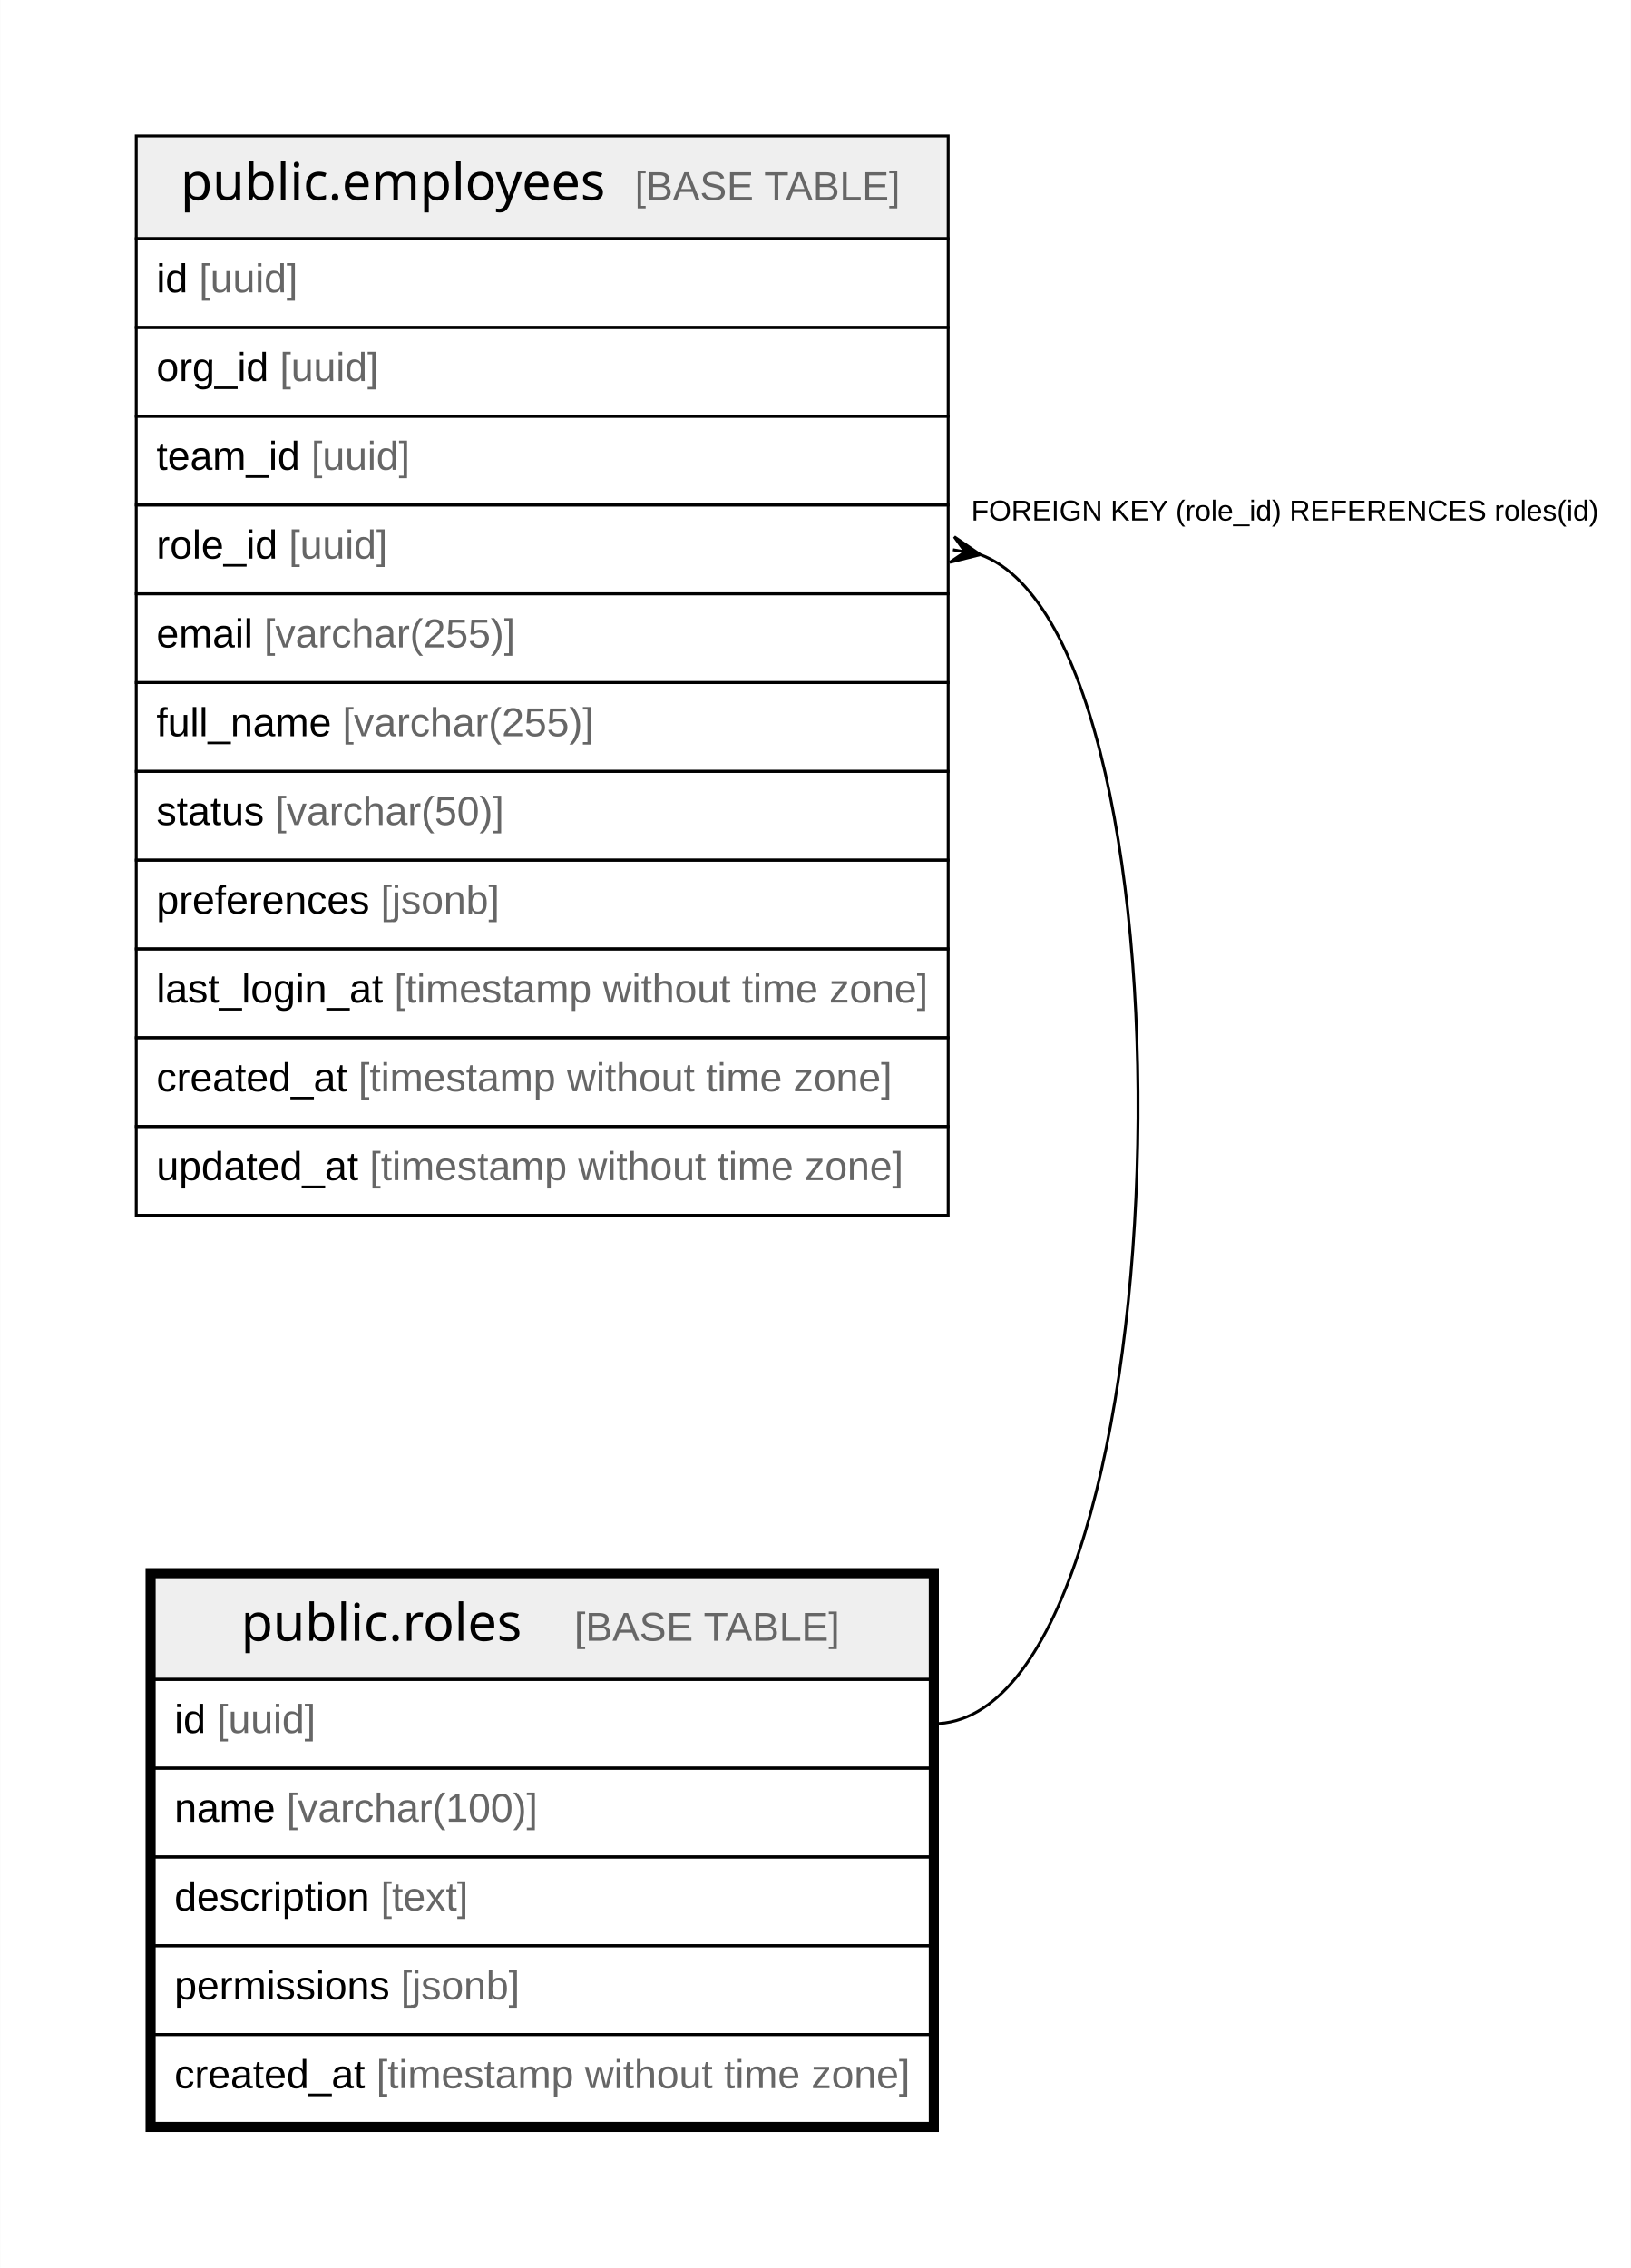
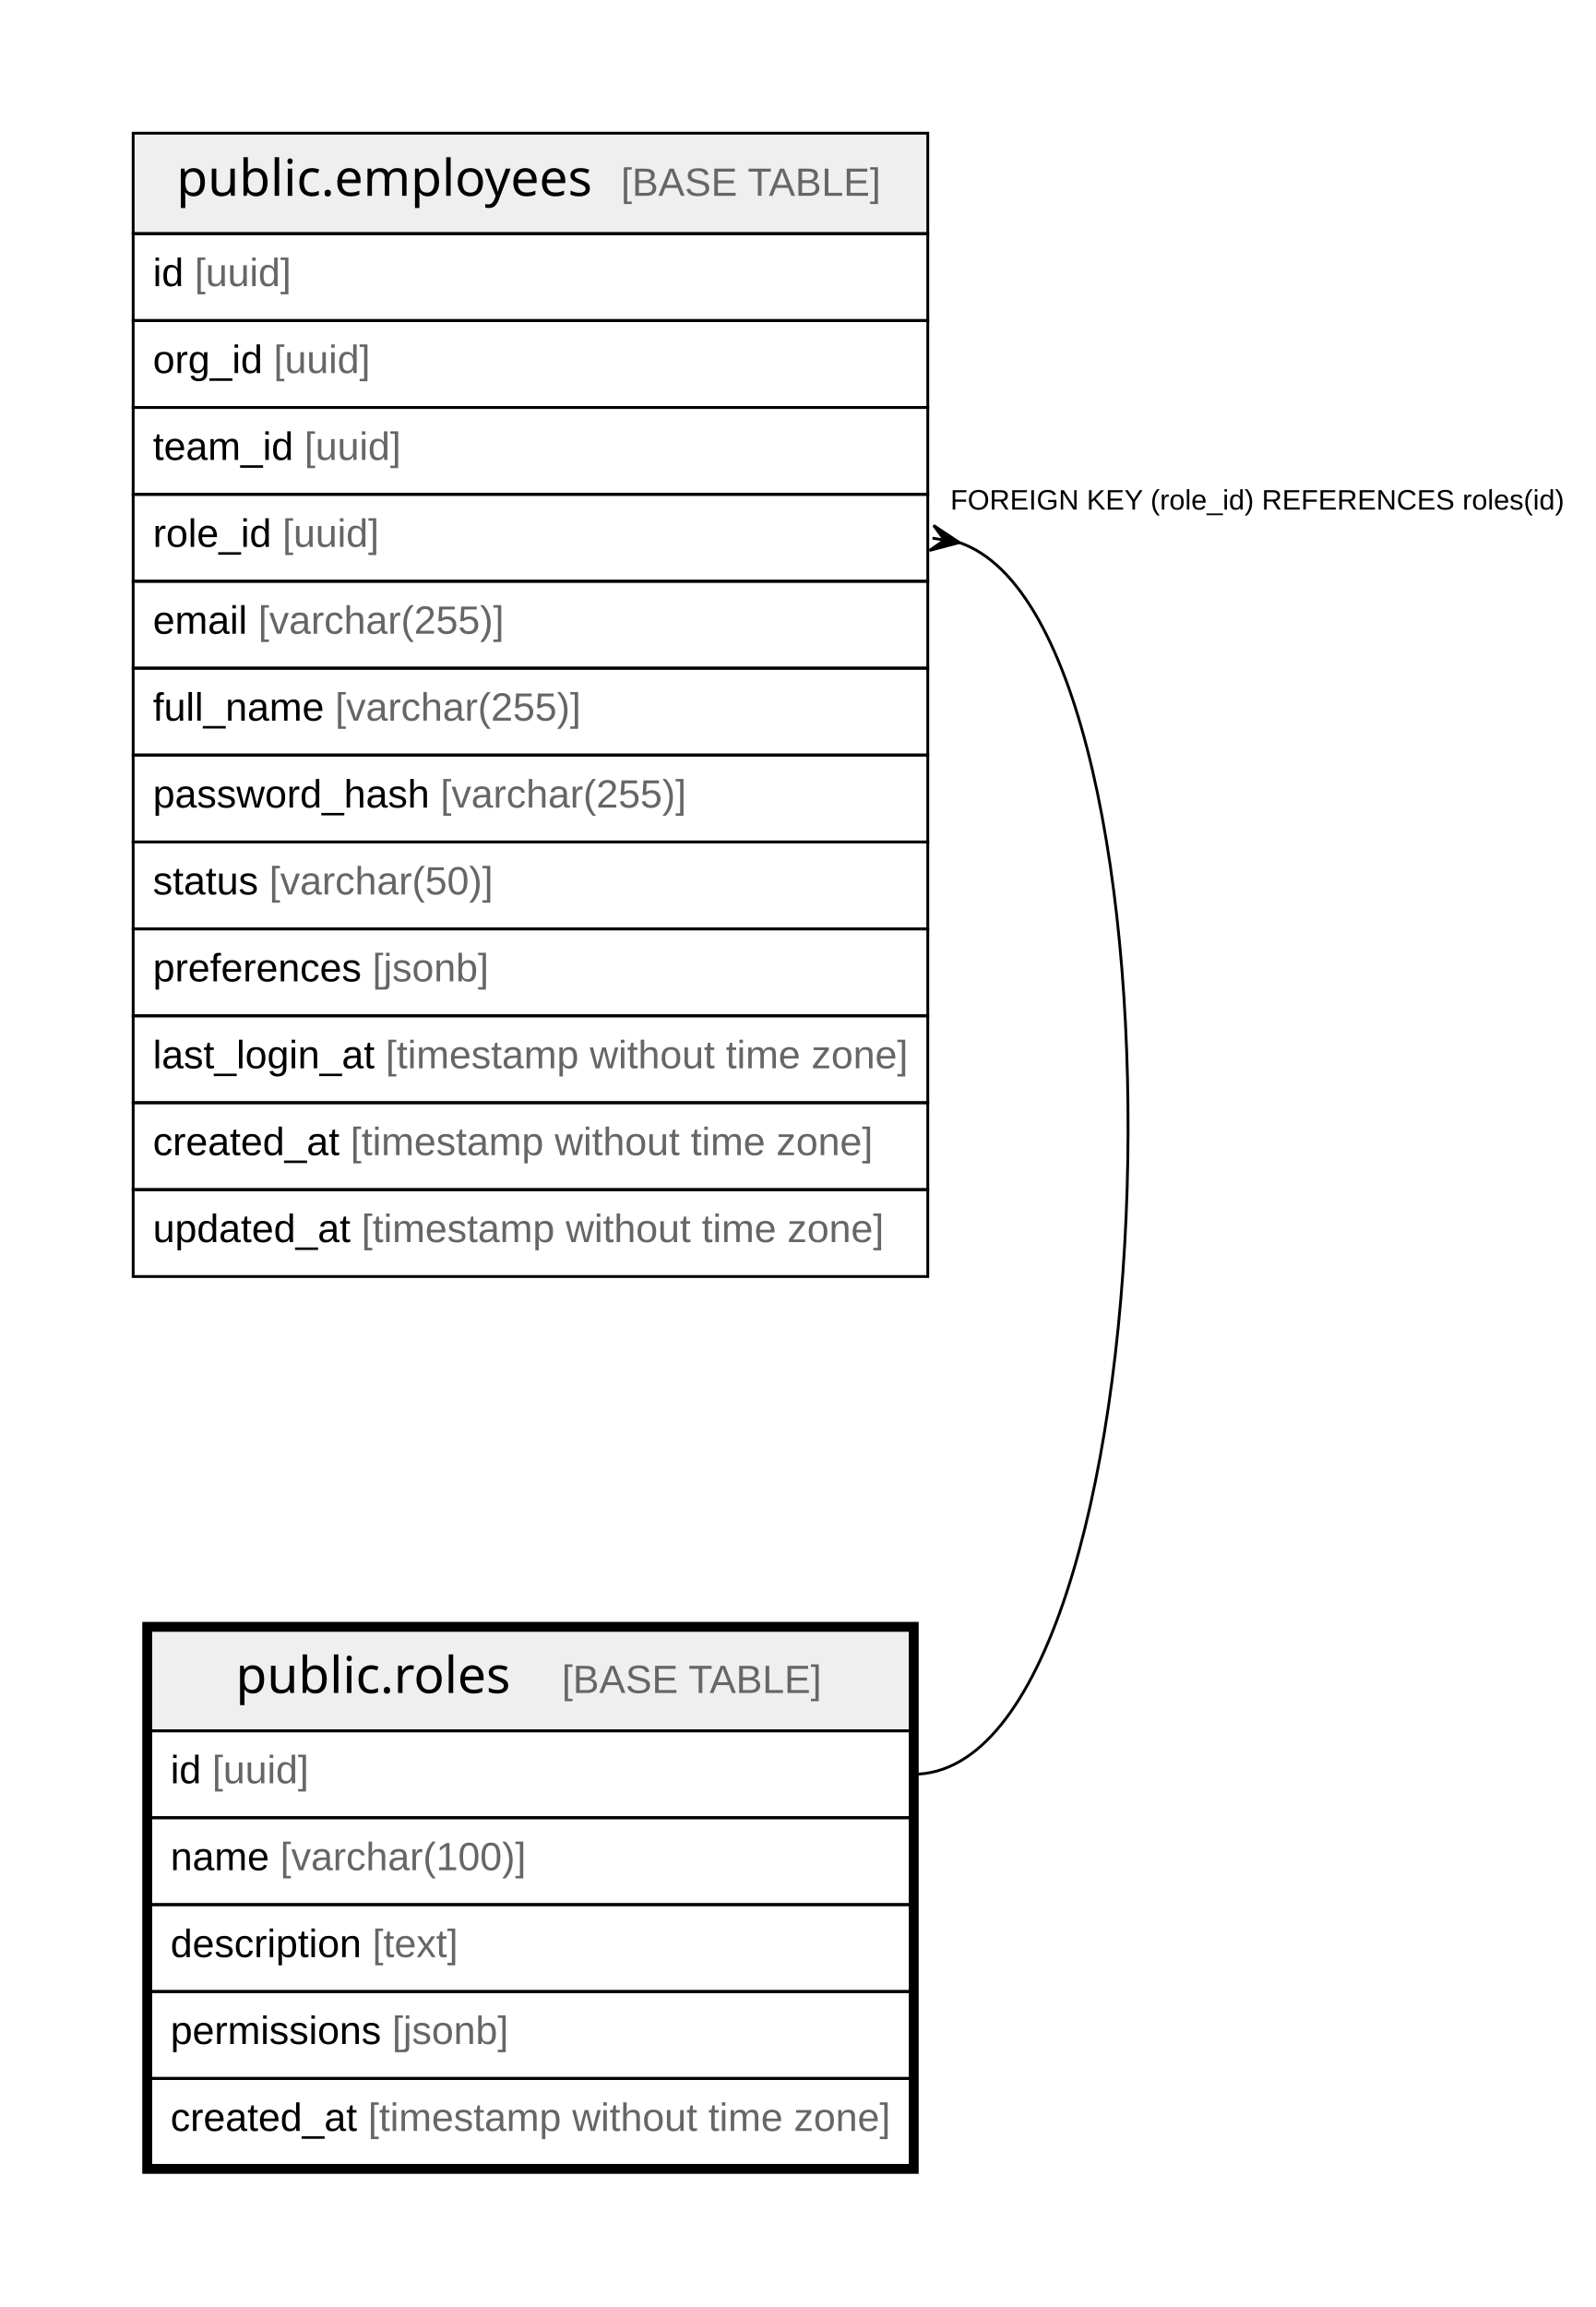
- <svg xmlns="http://www.w3.org/2000/svg" width="566pt" height="787pt" viewBox="0.00 0.00 565.71 786.80">
-   <g id="graph0" class="graph" transform="scale(1 1) rotate(0) translate(4 782.8)">
-     <polygon fill="white" stroke="none" points="-4,4 -4,-782.8 561.71,-782.8 561.71,4 -4,4" />
+ <svg xmlns="http://www.w3.org/2000/svg" width="566pt" height="818pt" viewBox="0.00 0.00 565.71 817.60">
+   <g id="graph0" class="graph" transform="scale(1 1) rotate(0) translate(4 813.6)">
+     <polygon fill="white" stroke="none" points="-4,4 -4,-813.6 561.71,-813.6 561.71,4 -4,4" />
    <g id="node1" class="node">
      <polygon fill="#efefef" stroke="none" points="49.43,-200.2 49.43,-235.8 318.66,-235.8 318.66,-200.2 49.43,-200.2" />
      <polygon fill="none" stroke="black" points="49.43,-200.2 49.43,-235.8 318.66,-235.8 318.66,-200.2 49.43,-200.2" />
      <text text-anchor="start" x="79.56" y="-213.6" font-family="Arial Bold" font-size="18.00">public.roles</text>
      <text text-anchor="start" x="164.04" y="-213.6" font-family="Arial" font-size="14.00">    </text>
      <text text-anchor="start" x="195.16" y="-213.6" font-family="Arial" font-size="14.00" fill="#666666">[BASE TABLE]</text>
      <polygon fill="none" stroke="black" points="49.43,-169.4 49.43,-200.2 318.66,-200.2 318.66,-169.4 49.43,-169.4" />
      <text text-anchor="start" x="56.43" y="-181.6" font-family="Arial" font-size="14.00">id </text>
      <text text-anchor="start" x="71.21" y="-181.6" font-family="Arial" font-size="14.00" fill="#666666">[uuid]</text>
      <polygon fill="none" stroke="black" points="49.43,-138.6 49.43,-169.4 318.66,-169.4 318.66,-138.6 49.43,-138.6" />
      <text text-anchor="start" x="56.43" y="-150.8" font-family="Arial" font-size="14.00">name </text>
      <text text-anchor="start" x="95.34" y="-150.8" font-family="Arial" font-size="14.00" fill="#666666">[varchar(100)]</text>
      <polygon fill="none" stroke="black" points="49.43,-107.8 49.43,-138.6 318.66,-138.6 318.66,-107.8 49.43,-107.8" />
      <text text-anchor="start" x="56.43" y="-120" font-family="Arial" font-size="14.00">description </text>
      <text text-anchor="start" x="128.02" y="-120" font-family="Arial" font-size="14.00" fill="#666666">[text]</text>
      <polygon fill="none" stroke="black" points="49.43,-77 49.43,-107.8 318.66,-107.8 318.66,-77 49.43,-77" />
      <text text-anchor="start" x="56.43" y="-89.2" font-family="Arial" font-size="14.00">permissions </text>
      <text text-anchor="start" x="135.01" y="-89.2" font-family="Arial" font-size="14.00" fill="#666666">[jsonb]</text>
      <polygon fill="none" stroke="black" points="49.43,-46.2 49.43,-77 318.66,-77 318.66,-46.2 49.43,-46.2" />
      <text text-anchor="start" x="56.43" y="-58.4" font-family="Arial" font-size="14.00">created_at </text>
      <text text-anchor="start" x="126.48" y="-58.4" font-family="Arial" font-size="14.00" fill="#666666">[timestamp without time zone]</text>
      <polygon fill="none" stroke="black" stroke-width="3" points="47.93,-44.7 47.93,-237.3 320.16,-237.3 320.16,-44.7 47.93,-44.7" />
    </g>
    <g id="node2" class="node">
-       <polygon fill="#efefef" stroke="none" points="43.2,-700 43.2,-735.6 324.89,-735.6 324.89,-700 43.2,-700" />
-       <polygon fill="none" stroke="black" points="43.2,-700 43.2,-735.6 324.89,-735.6 324.89,-700 43.2,-700" />
-       <text text-anchor="start" x="58.57" y="-713.4" font-family="Arial Bold" font-size="18.00">public.employees</text>
-       <text text-anchor="start" x="185.03" y="-713.4" font-family="Arial" font-size="14.00">    </text>
-       <text text-anchor="start" x="216.15" y="-713.4" font-family="Arial" font-size="14.00" fill="#666666">[BASE TABLE]</text>
+       <polygon fill="#efefef" stroke="none" points="43.2,-730.8 43.2,-766.4 324.89,-766.4 324.89,-730.8 43.2,-730.8" />
+       <polygon fill="none" stroke="black" points="43.2,-730.8 43.2,-766.4 324.89,-766.4 324.89,-730.8 43.2,-730.8" />
+       <text text-anchor="start" x="58.57" y="-744.2" font-family="Arial Bold" font-size="18.00">public.employees</text>
+       <text text-anchor="start" x="185.03" y="-744.2" font-family="Arial" font-size="14.00">    </text>
+       <text text-anchor="start" x="216.15" y="-744.2" font-family="Arial" font-size="14.00" fill="#666666">[BASE TABLE]</text>
+       <polygon fill="none" stroke="black" points="43.2,-700 43.2,-730.8 324.89,-730.8 324.89,-700 43.2,-700" />
+       <text text-anchor="start" x="50.2" y="-712.2" font-family="Arial" font-size="14.00">id </text>
+       <text text-anchor="start" x="64.99" y="-712.2" font-family="Arial" font-size="14.00" fill="#666666">[uuid]</text>
      <polygon fill="none" stroke="black" points="43.2,-669.2 43.2,-700 324.89,-700 324.89,-669.2 43.2,-669.2" />
-       <text text-anchor="start" x="50.2" y="-681.4" font-family="Arial" font-size="14.00">id </text>
-       <text text-anchor="start" x="64.99" y="-681.4" font-family="Arial" font-size="14.00" fill="#666666">[uuid]</text>
+       <text text-anchor="start" x="50.2" y="-681.4" font-family="Arial" font-size="14.00">org_id </text>
+       <text text-anchor="start" x="93.01" y="-681.4" font-family="Arial" font-size="14.00" fill="#666666">[uuid]</text>
      <polygon fill="none" stroke="black" points="43.2,-638.4 43.2,-669.2 324.89,-669.2 324.89,-638.4 43.2,-638.4" />
-       <text text-anchor="start" x="50.2" y="-650.6" font-family="Arial" font-size="14.00">org_id </text>
-       <text text-anchor="start" x="93.01" y="-650.6" font-family="Arial" font-size="14.00" fill="#666666">[uuid]</text>
+       <text text-anchor="start" x="50.2" y="-650.6" font-family="Arial" font-size="14.00">team_id </text>
+       <text text-anchor="start" x="103.9" y="-650.6" font-family="Arial" font-size="14.00" fill="#666666">[uuid]</text>
      <polygon fill="none" stroke="black" points="43.2,-607.6 43.2,-638.4 324.89,-638.4 324.89,-607.6 43.2,-607.6" />
-       <text text-anchor="start" x="50.2" y="-619.8" font-family="Arial" font-size="14.00">team_id </text>
-       <text text-anchor="start" x="103.9" y="-619.8" font-family="Arial" font-size="14.00" fill="#666666">[uuid]</text>
+       <text text-anchor="start" x="50.2" y="-619.8" font-family="Arial" font-size="14.00">role_id </text>
+       <text text-anchor="start" x="96.12" y="-619.8" font-family="Arial" font-size="14.00" fill="#666666">[uuid]</text>
      <polygon fill="none" stroke="black" points="43.2,-576.8 43.2,-607.6 324.89,-607.6 324.89,-576.8 43.2,-576.8" />
-       <text text-anchor="start" x="50.2" y="-589" font-family="Arial" font-size="14.00">role_id </text>
-       <text text-anchor="start" x="96.12" y="-589" font-family="Arial" font-size="14.00" fill="#666666">[uuid]</text>
+       <text text-anchor="start" x="50.2" y="-589" font-family="Arial" font-size="14.00">email </text>
+       <text text-anchor="start" x="87.54" y="-589" font-family="Arial" font-size="14.00" fill="#666666">[varchar(255)]</text>
      <polygon fill="none" stroke="black" points="43.2,-546 43.2,-576.8 324.89,-576.8 324.89,-546 43.2,-546" />
-       <text text-anchor="start" x="50.2" y="-558.2" font-family="Arial" font-size="14.00">email </text>
-       <text text-anchor="start" x="87.54" y="-558.2" font-family="Arial" font-size="14.00" fill="#666666">[varchar(255)]</text>
+       <text text-anchor="start" x="50.2" y="-558.2" font-family="Arial" font-size="14.00">full_name </text>
+       <text text-anchor="start" x="114.79" y="-558.2" font-family="Arial" font-size="14.00" fill="#666666">[varchar(255)]</text>
      <polygon fill="none" stroke="black" points="43.2,-515.2 43.2,-546 324.89,-546 324.89,-515.2 43.2,-515.2" />
-       <text text-anchor="start" x="50.2" y="-527.4" font-family="Arial" font-size="14.00">full_name </text>
-       <text text-anchor="start" x="114.79" y="-527.4" font-family="Arial" font-size="14.00" fill="#666666">[varchar(255)]</text>
+       <text text-anchor="start" x="50.2" y="-527.4" font-family="Arial" font-size="14.00">password_hash </text>
+       <text text-anchor="start" x="152.15" y="-527.4" font-family="Arial" font-size="14.00" fill="#666666">[varchar(255)]</text>
      <polygon fill="none" stroke="black" points="43.2,-484.4 43.2,-515.2 324.89,-515.2 324.89,-484.4 43.2,-484.4" />
      <text text-anchor="start" x="50.2" y="-496.6" font-family="Arial" font-size="14.00">status </text>
      <text text-anchor="start" x="91.44" y="-496.6" font-family="Arial" font-size="14.00" fill="#666666">[varchar(50)]</text>
      <polygon fill="none" stroke="black" points="43.2,-453.6 43.2,-484.4 324.89,-484.4 324.89,-453.6 43.2,-453.6" />
      <text text-anchor="start" x="50.2" y="-465.8" font-family="Arial" font-size="14.00">preferences </text>
      <text text-anchor="start" x="128.02" y="-465.8" font-family="Arial" font-size="14.00" fill="#666666">[jsonb]</text>
      <polygon fill="none" stroke="black" points="43.2,-422.8 43.2,-453.6 324.89,-453.6 324.89,-422.8 43.2,-422.8" />
      <text text-anchor="start" x="50.2" y="-435" font-family="Arial" font-size="14.00">last_login_at </text>
      <text text-anchor="start" x="132.7" y="-435" font-family="Arial" font-size="14.00" fill="#666666">[timestamp without time zone]</text>
      <polygon fill="none" stroke="black" points="43.2,-392 43.2,-422.8 324.89,-422.8 324.89,-392 43.2,-392" />
      <text text-anchor="start" x="50.2" y="-404.2" font-family="Arial" font-size="14.00">created_at </text>
      <text text-anchor="start" x="120.25" y="-404.2" font-family="Arial" font-size="14.00" fill="#666666">[timestamp without time zone]</text>
      <polygon fill="none" stroke="black" points="43.2,-361.2 43.2,-392 324.89,-392 324.89,-361.2 43.2,-361.2" />
      <text text-anchor="start" x="50.2" y="-373.4" font-family="Arial" font-size="14.00">updated_at </text>
      <text text-anchor="start" x="124.16" y="-373.4" font-family="Arial" font-size="14.00" fill="#666666">[timestamp without time zone]</text>
    </g>
    <g id="edge1" class="edge">
-       <path fill="none" stroke="black" d="M336.06,-590.38C415.82,-560.99 406.67,-184.8 319.66,-184.8" />
-       <polygon fill="black" stroke="black" points="336.06,-590.38 325.43,-587.71 330.81,-591.32 326.55,-592.08 326.55,-592.08 326.55,-592.08 330.81,-591.32 327.01,-596.57 336.06,-590.38" />
-       <text text-anchor="start" x="332.89" y="-602.2" font-family="Arial" font-size="10.00">FOREIGN KEY (role_id) REFERENCES roles(id)</text>
+       <path fill="none" stroke="black" d="M336.04,-621.33C422.71,-591.91 413.53,-184.8 319.66,-184.8" />
+       <polygon fill="black" stroke="black" points="336.09,-621.32 325.49,-618.51 330.82,-622.19 326.55,-622.89 326.55,-622.89 326.55,-622.89 330.82,-622.19 326.95,-627.39 336.09,-621.32" />
+       <text text-anchor="start" x="332.89" y="-633" font-family="Arial" font-size="10.00">FOREIGN KEY (role_id) REFERENCES roles(id)</text>
    </g>
  </g>
</svg>
